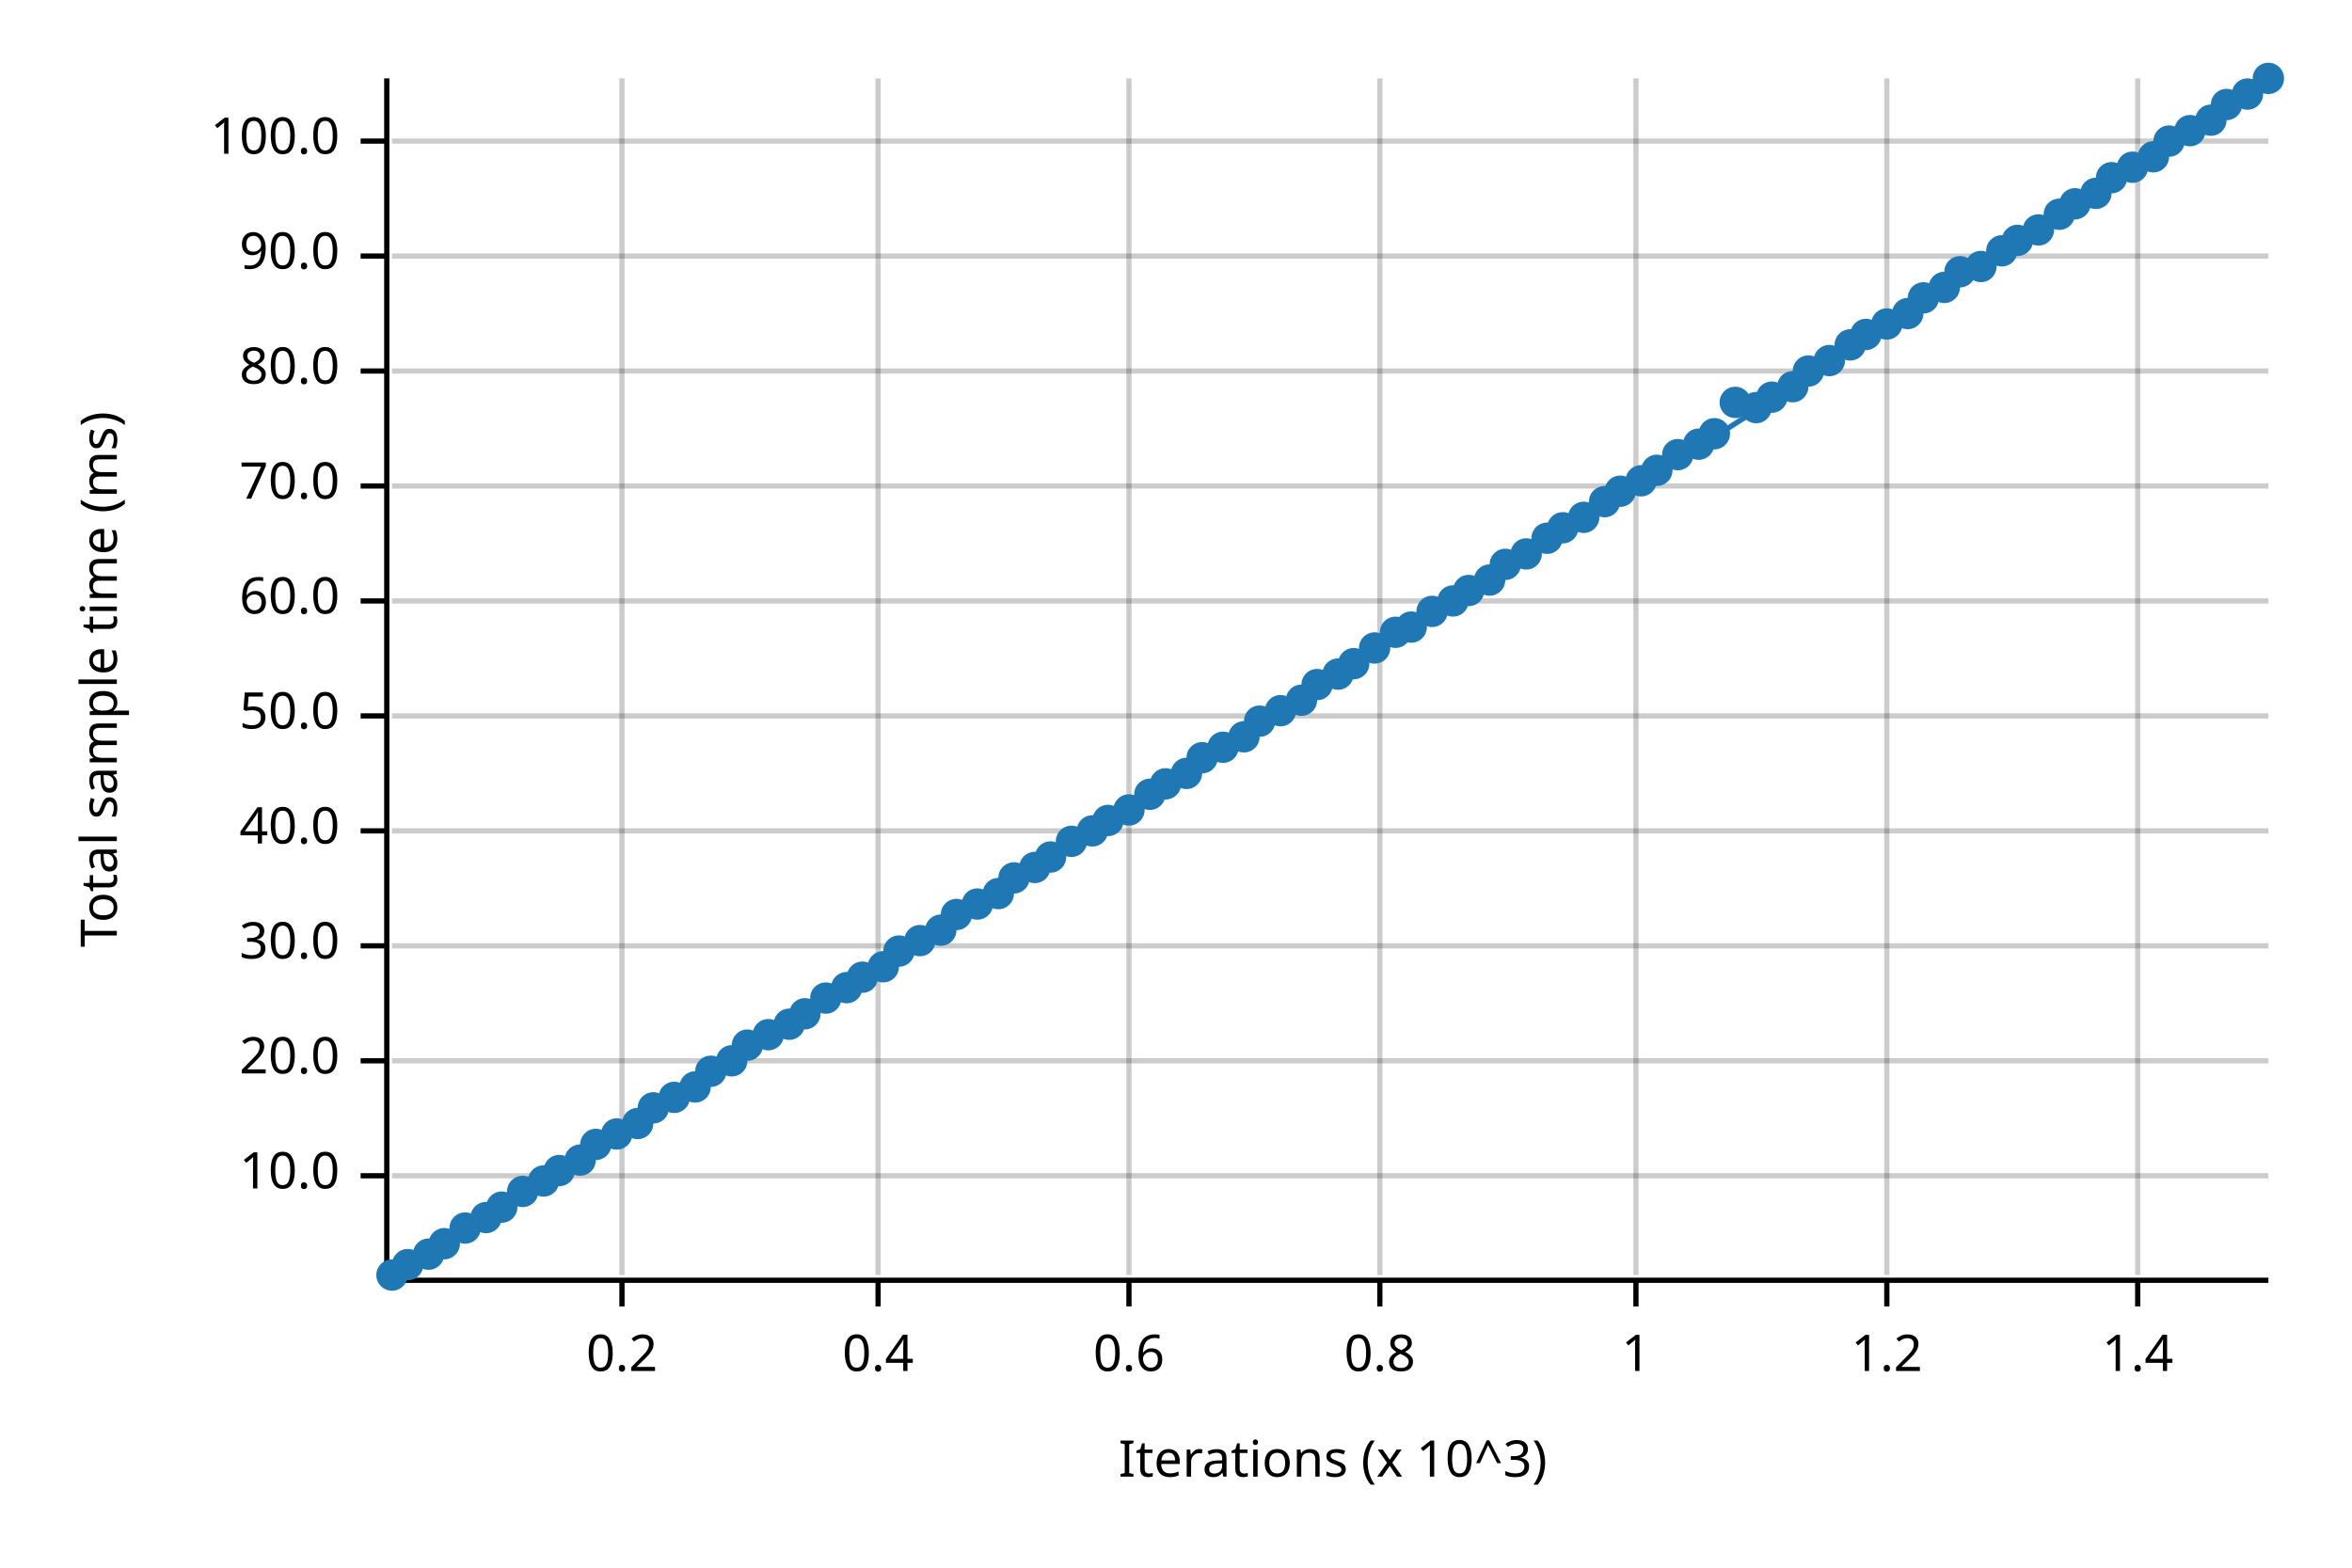
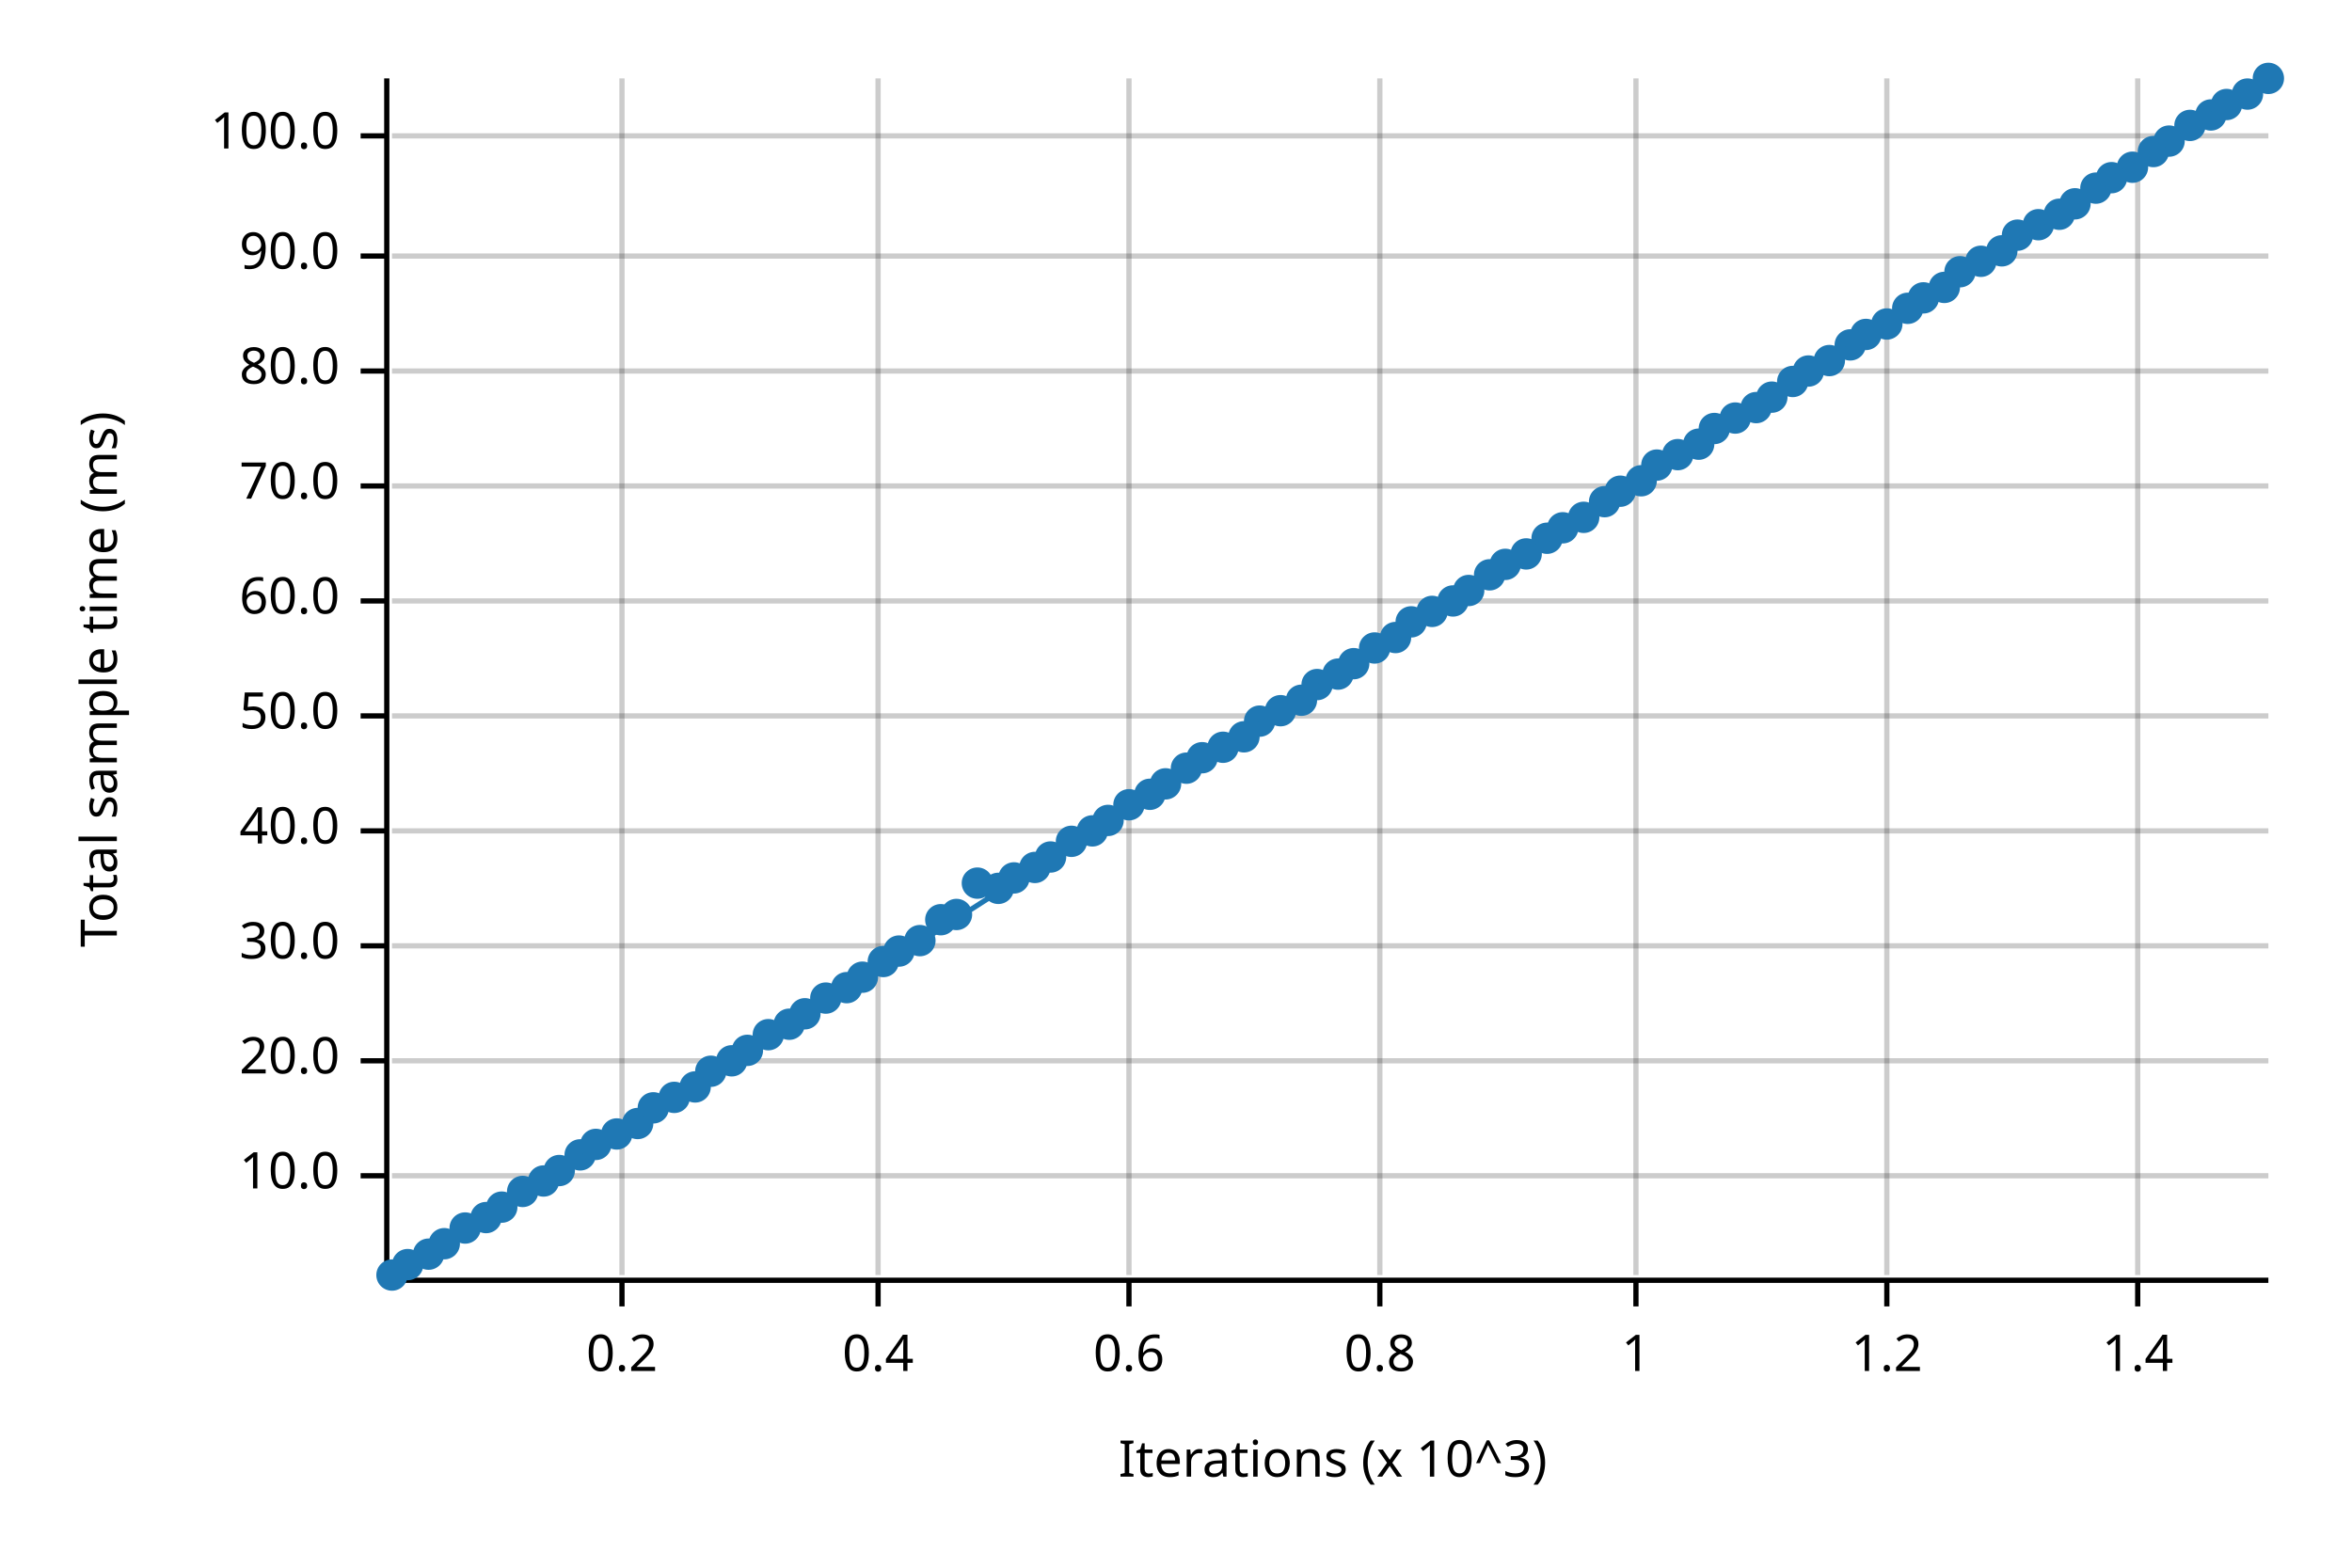
<svg xmlns="http://www.w3.org/2000/svg" width="450" height="300" viewBox="0 0 450 300">
  <text x="15" y="130" dy="0.76em" text-anchor="middle" font-family="sans-serif" font-size="9.677" opacity="1" fill="#000000" transform="rotate(270, 15, 130)">
Total sample time (ms)
</text>
  <text x="255" y="285" dy="-0.5ex" text-anchor="middle" font-family="sans-serif" font-size="9.677" opacity="1" fill="#000000">
Iterations (x 10^3)
</text>
  <line opacity="0.2" stroke="#000000" stroke-width="1" x1="119" y1="244" x2="119" y2="15" />
  <line opacity="0.2" stroke="#000000" stroke-width="1" x1="168" y1="244" x2="168" y2="15" />
  <line opacity="0.2" stroke="#000000" stroke-width="1" x1="216" y1="244" x2="216" y2="15" />
  <line opacity="0.2" stroke="#000000" stroke-width="1" x1="264" y1="244" x2="264" y2="15" />
  <line opacity="0.2" stroke="#000000" stroke-width="1" x1="313" y1="244" x2="313" y2="15" />
  <line opacity="0.2" stroke="#000000" stroke-width="1" x1="361" y1="244" x2="361" y2="15" />
  <line opacity="0.2" stroke="#000000" stroke-width="1" x1="409" y1="244" x2="409" y2="15" />
  <line opacity="0.2" stroke="#000000" stroke-width="1" x1="75" y1="225" x2="434" y2="225" />
  <line opacity="0.2" stroke="#000000" stroke-width="1" x1="75" y1="203" x2="434" y2="203" />
  <line opacity="0.2" stroke="#000000" stroke-width="1" x1="75" y1="181" x2="434" y2="181" />
  <line opacity="0.2" stroke="#000000" stroke-width="1" x1="75" y1="159" x2="434" y2="159" />
  <line opacity="0.2" stroke="#000000" stroke-width="1" x1="75" y1="137" x2="434" y2="137" />
  <line opacity="0.2" stroke="#000000" stroke-width="1" x1="75" y1="115" x2="434" y2="115" />
  <line opacity="0.2" stroke="#000000" stroke-width="1" x1="75" y1="93" x2="434" y2="93" />
  <line opacity="0.2" stroke="#000000" stroke-width="1" x1="75" y1="71" x2="434" y2="71" />
  <line opacity="0.2" stroke="#000000" stroke-width="1" x1="75" y1="49" x2="434" y2="49" />
-   <line opacity="0.2" stroke="#000000" stroke-width="1" x1="75" y1="27" x2="434" y2="27" />
+   <line opacity="0.2" stroke="#000000" stroke-width="1" x1="75" y1="26" x2="434" y2="26" />
  <polyline fill="none" opacity="1" stroke="#000000" stroke-width="1" points="74,15 74,244 " />
  <text x="65" y="225" dy="0.5ex" text-anchor="end" font-family="sans-serif" font-size="9.677" opacity="1" fill="#000000">
10.0
</text>
  <polyline fill="none" opacity="1" stroke="#000000" stroke-width="1" points="69,225 74,225 " />
  <text x="65" y="203" dy="0.5ex" text-anchor="end" font-family="sans-serif" font-size="9.677" opacity="1" fill="#000000">
20.0
</text>
  <polyline fill="none" opacity="1" stroke="#000000" stroke-width="1" points="69,203 74,203 " />
  <text x="65" y="181" dy="0.5ex" text-anchor="end" font-family="sans-serif" font-size="9.677" opacity="1" fill="#000000">
30.0
</text>
  <polyline fill="none" opacity="1" stroke="#000000" stroke-width="1" points="69,181 74,181 " />
  <text x="65" y="159" dy="0.5ex" text-anchor="end" font-family="sans-serif" font-size="9.677" opacity="1" fill="#000000">
40.0
</text>
  <polyline fill="none" opacity="1" stroke="#000000" stroke-width="1" points="69,159 74,159 " />
  <text x="65" y="137" dy="0.5ex" text-anchor="end" font-family="sans-serif" font-size="9.677" opacity="1" fill="#000000">
50.0
</text>
  <polyline fill="none" opacity="1" stroke="#000000" stroke-width="1" points="69,137 74,137 " />
  <text x="65" y="115" dy="0.5ex" text-anchor="end" font-family="sans-serif" font-size="9.677" opacity="1" fill="#000000">
60.0
</text>
  <polyline fill="none" opacity="1" stroke="#000000" stroke-width="1" points="69,115 74,115 " />
  <text x="65" y="93" dy="0.5ex" text-anchor="end" font-family="sans-serif" font-size="9.677" opacity="1" fill="#000000">
70.0
</text>
  <polyline fill="none" opacity="1" stroke="#000000" stroke-width="1" points="69,93 74,93 " />
  <text x="65" y="71" dy="0.5ex" text-anchor="end" font-family="sans-serif" font-size="9.677" opacity="1" fill="#000000">
80.0
</text>
  <polyline fill="none" opacity="1" stroke="#000000" stroke-width="1" points="69,71 74,71 " />
  <text x="65" y="49" dy="0.5ex" text-anchor="end" font-family="sans-serif" font-size="9.677" opacity="1" fill="#000000">
90.0
</text>
  <polyline fill="none" opacity="1" stroke="#000000" stroke-width="1" points="69,49 74,49 " />
-   <text x="65" y="27" dy="0.5ex" text-anchor="end" font-family="sans-serif" font-size="9.677" opacity="1" fill="#000000">
+   <text x="65" y="26" dy="0.5ex" text-anchor="end" font-family="sans-serif" font-size="9.677" opacity="1" fill="#000000">
100.0
</text>
-   <polyline fill="none" opacity="1" stroke="#000000" stroke-width="1" points="69,27 74,27 " />
+   <polyline fill="none" opacity="1" stroke="#000000" stroke-width="1" points="69,26 74,26 " />
  <polyline fill="none" opacity="1" stroke="#000000" stroke-width="1" points="75,245 434,245 " />
  <text x="119" y="255" dy="0.76em" text-anchor="middle" font-family="sans-serif" font-size="9.677" opacity="1" fill="#000000">
0.2
</text>
  <polyline fill="none" opacity="1" stroke="#000000" stroke-width="1" points="119,245 119,250 " />
  <text x="168" y="255" dy="0.76em" text-anchor="middle" font-family="sans-serif" font-size="9.677" opacity="1" fill="#000000">
0.4
</text>
  <polyline fill="none" opacity="1" stroke="#000000" stroke-width="1" points="168,245 168,250 " />
  <text x="216" y="255" dy="0.76em" text-anchor="middle" font-family="sans-serif" font-size="9.677" opacity="1" fill="#000000">
0.6
</text>
  <polyline fill="none" opacity="1" stroke="#000000" stroke-width="1" points="216,245 216,250 " />
  <text x="264" y="255" dy="0.76em" text-anchor="middle" font-family="sans-serif" font-size="9.677" opacity="1" fill="#000000">
0.8
</text>
  <polyline fill="none" opacity="1" stroke="#000000" stroke-width="1" points="264,245 264,250 " />
  <text x="313" y="255" dy="0.76em" text-anchor="middle" font-family="sans-serif" font-size="9.677" opacity="1" fill="#000000">
1
</text>
  <polyline fill="none" opacity="1" stroke="#000000" stroke-width="1" points="313,245 313,250 " />
  <text x="361" y="255" dy="0.76em" text-anchor="middle" font-family="sans-serif" font-size="9.677" opacity="1" fill="#000000">
1.2
</text>
  <polyline fill="none" opacity="1" stroke="#000000" stroke-width="1" points="361,245 361,250 " />
  <text x="409" y="255" dy="0.76em" text-anchor="middle" font-family="sans-serif" font-size="9.677" opacity="1" fill="#000000">
1.4
</text>
  <polyline fill="none" opacity="1" stroke="#000000" stroke-width="1" points="409,245 409,250 " />
  <circle cx="75" cy="244" r="3" opacity="1" fill="#1F78B4" stroke="none" stroke-width="1" />
  <circle cx="78" cy="242" r="3" opacity="1" fill="#1F78B4" stroke="none" stroke-width="1" />
  <circle cx="82" cy="240" r="3" opacity="1" fill="#1F78B4" stroke="none" stroke-width="1" />
  <circle cx="85" cy="238" r="3" opacity="1" fill="#1F78B4" stroke="none" stroke-width="1" />
  <circle cx="89" cy="235" r="3" opacity="1" fill="#1F78B4" stroke="none" stroke-width="1" />
  <circle cx="93" cy="233" r="3" opacity="1" fill="#1F78B4" stroke="none" stroke-width="1" />
  <circle cx="96" cy="231" r="3" opacity="1" fill="#1F78B4" stroke="none" stroke-width="1" />
  <circle cx="100" cy="228" r="3" opacity="1" fill="#1F78B4" stroke="none" stroke-width="1" />
  <circle cx="104" cy="226" r="3" opacity="1" fill="#1F78B4" stroke="none" stroke-width="1" />
  <circle cx="107" cy="224" r="3" opacity="1" fill="#1F78B4" stroke="none" stroke-width="1" />
-   <circle cx="111" cy="222" r="3" opacity="1" fill="#1F78B4" stroke="none" stroke-width="1" />
+   <circle cx="111" cy="221" r="3" opacity="1" fill="#1F78B4" stroke="none" stroke-width="1" />
  <circle cx="114" cy="219" r="3" opacity="1" fill="#1F78B4" stroke="none" stroke-width="1" />
  <circle cx="118" cy="217" r="3" opacity="1" fill="#1F78B4" stroke="none" stroke-width="1" />
  <circle cx="122" cy="215" r="3" opacity="1" fill="#1F78B4" stroke="none" stroke-width="1" />
  <circle cx="125" cy="212" r="3" opacity="1" fill="#1F78B4" stroke="none" stroke-width="1" />
  <circle cx="129" cy="210" r="3" opacity="1" fill="#1F78B4" stroke="none" stroke-width="1" />
  <circle cx="133" cy="208" r="3" opacity="1" fill="#1F78B4" stroke="none" stroke-width="1" />
  <circle cx="136" cy="205" r="3" opacity="1" fill="#1F78B4" stroke="none" stroke-width="1" />
  <circle cx="140" cy="203" r="3" opacity="1" fill="#1F78B4" stroke="none" stroke-width="1" />
-   <circle cx="143" cy="200" r="3" opacity="1" fill="#1F78B4" stroke="none" stroke-width="1" />
+   <circle cx="143" cy="201" r="3" opacity="1" fill="#1F78B4" stroke="none" stroke-width="1" />
  <circle cx="147" cy="198" r="3" opacity="1" fill="#1F78B4" stroke="none" stroke-width="1" />
  <circle cx="151" cy="196" r="3" opacity="1" fill="#1F78B4" stroke="none" stroke-width="1" />
  <circle cx="154" cy="194" r="3" opacity="1" fill="#1F78B4" stroke="none" stroke-width="1" />
  <circle cx="158" cy="191" r="3" opacity="1" fill="#1F78B4" stroke="none" stroke-width="1" />
  <circle cx="162" cy="189" r="3" opacity="1" fill="#1F78B4" stroke="none" stroke-width="1" />
  <circle cx="165" cy="187" r="3" opacity="1" fill="#1F78B4" stroke="none" stroke-width="1" />
-   <circle cx="169" cy="185" r="3" opacity="1" fill="#1F78B4" stroke="none" stroke-width="1" />
+   <circle cx="169" cy="184" r="3" opacity="1" fill="#1F78B4" stroke="none" stroke-width="1" />
  <circle cx="172" cy="182" r="3" opacity="1" fill="#1F78B4" stroke="none" stroke-width="1" />
  <circle cx="176" cy="180" r="3" opacity="1" fill="#1F78B4" stroke="none" stroke-width="1" />
-   <circle cx="180" cy="178" r="3" opacity="1" fill="#1F78B4" stroke="none" stroke-width="1" />
+   <circle cx="180" cy="176" r="3" opacity="1" fill="#1F78B4" stroke="none" stroke-width="1" />
  <circle cx="183" cy="175" r="3" opacity="1" fill="#1F78B4" stroke="none" stroke-width="1" />
-   <circle cx="187" cy="173" r="3" opacity="1" fill="#1F78B4" stroke="none" stroke-width="1" />
-   <circle cx="191" cy="171" r="3" opacity="1" fill="#1F78B4" stroke="none" stroke-width="1" />
+   <circle cx="187" cy="169" r="3" opacity="1" fill="#1F78B4" stroke="none" stroke-width="1" />
+   <circle cx="191" cy="170" r="3" opacity="1" fill="#1F78B4" stroke="none" stroke-width="1" />
  <circle cx="194" cy="168" r="3" opacity="1" fill="#1F78B4" stroke="none" stroke-width="1" />
  <circle cx="198" cy="166" r="3" opacity="1" fill="#1F78B4" stroke="none" stroke-width="1" />
  <circle cx="201" cy="164" r="3" opacity="1" fill="#1F78B4" stroke="none" stroke-width="1" />
  <circle cx="205" cy="161" r="3" opacity="1" fill="#1F78B4" stroke="none" stroke-width="1" />
  <circle cx="209" cy="159" r="3" opacity="1" fill="#1F78B4" stroke="none" stroke-width="1" />
  <circle cx="212" cy="157" r="3" opacity="1" fill="#1F78B4" stroke="none" stroke-width="1" />
-   <circle cx="216" cy="155" r="3" opacity="1" fill="#1F78B4" stroke="none" stroke-width="1" />
+   <circle cx="216" cy="154" r="3" opacity="1" fill="#1F78B4" stroke="none" stroke-width="1" />
  <circle cx="220" cy="152" r="3" opacity="1" fill="#1F78B4" stroke="none" stroke-width="1" />
  <circle cx="223" cy="150" r="3" opacity="1" fill="#1F78B4" stroke="none" stroke-width="1" />
-   <circle cx="227" cy="148" r="3" opacity="1" fill="#1F78B4" stroke="none" stroke-width="1" />
+   <circle cx="227" cy="147" r="3" opacity="1" fill="#1F78B4" stroke="none" stroke-width="1" />
  <circle cx="230" cy="145" r="3" opacity="1" fill="#1F78B4" stroke="none" stroke-width="1" />
  <circle cx="234" cy="143" r="3" opacity="1" fill="#1F78B4" stroke="none" stroke-width="1" />
  <circle cx="238" cy="141" r="3" opacity="1" fill="#1F78B4" stroke="none" stroke-width="1" />
  <circle cx="241" cy="138" r="3" opacity="1" fill="#1F78B4" stroke="none" stroke-width="1" />
  <circle cx="245" cy="136" r="3" opacity="1" fill="#1F78B4" stroke="none" stroke-width="1" />
  <circle cx="249" cy="134" r="3" opacity="1" fill="#1F78B4" stroke="none" stroke-width="1" />
  <circle cx="252" cy="131" r="3" opacity="1" fill="#1F78B4" stroke="none" stroke-width="1" />
  <circle cx="256" cy="129" r="3" opacity="1" fill="#1F78B4" stroke="none" stroke-width="1" />
  <circle cx="259" cy="127" r="3" opacity="1" fill="#1F78B4" stroke="none" stroke-width="1" />
  <circle cx="263" cy="124" r="3" opacity="1" fill="#1F78B4" stroke="none" stroke-width="1" />
-   <circle cx="267" cy="121" r="3" opacity="1" fill="#1F78B4" stroke="none" stroke-width="1" />
-   <circle cx="270" cy="120" r="3" opacity="1" fill="#1F78B4" stroke="none" stroke-width="1" />
+   <circle cx="267" cy="122" r="3" opacity="1" fill="#1F78B4" stroke="none" stroke-width="1" />
+   <circle cx="270" cy="119" r="3" opacity="1" fill="#1F78B4" stroke="none" stroke-width="1" />
  <circle cx="274" cy="117" r="3" opacity="1" fill="#1F78B4" stroke="none" stroke-width="1" />
  <circle cx="278" cy="115" r="3" opacity="1" fill="#1F78B4" stroke="none" stroke-width="1" />
  <circle cx="281" cy="113" r="3" opacity="1" fill="#1F78B4" stroke="none" stroke-width="1" />
-   <circle cx="285" cy="111" r="3" opacity="1" fill="#1F78B4" stroke="none" stroke-width="1" />
+   <circle cx="285" cy="110" r="3" opacity="1" fill="#1F78B4" stroke="none" stroke-width="1" />
  <circle cx="288" cy="108" r="3" opacity="1" fill="#1F78B4" stroke="none" stroke-width="1" />
  <circle cx="292" cy="106" r="3" opacity="1" fill="#1F78B4" stroke="none" stroke-width="1" />
  <circle cx="296" cy="103" r="3" opacity="1" fill="#1F78B4" stroke="none" stroke-width="1" />
  <circle cx="299" cy="101" r="3" opacity="1" fill="#1F78B4" stroke="none" stroke-width="1" />
  <circle cx="303" cy="99" r="3" opacity="1" fill="#1F78B4" stroke="none" stroke-width="1" />
  <circle cx="307" cy="96" r="3" opacity="1" fill="#1F78B4" stroke="none" stroke-width="1" />
  <circle cx="310" cy="94" r="3" opacity="1" fill="#1F78B4" stroke="none" stroke-width="1" />
  <circle cx="314" cy="92" r="3" opacity="1" fill="#1F78B4" stroke="none" stroke-width="1" />
-   <circle cx="317" cy="90" r="3" opacity="1" fill="#1F78B4" stroke="none" stroke-width="1" />
+   <circle cx="317" cy="89" r="3" opacity="1" fill="#1F78B4" stroke="none" stroke-width="1" />
  <circle cx="321" cy="87" r="3" opacity="1" fill="#1F78B4" stroke="none" stroke-width="1" />
  <circle cx="325" cy="85" r="3" opacity="1" fill="#1F78B4" stroke="none" stroke-width="1" />
-   <circle cx="328" cy="83" r="3" opacity="1" fill="#1F78B4" stroke="none" stroke-width="1" />
-   <circle cx="332" cy="77" r="3" opacity="1" fill="#1F78B4" stroke="none" stroke-width="1" />
+   <circle cx="328" cy="82" r="3" opacity="1" fill="#1F78B4" stroke="none" stroke-width="1" />
+   <circle cx="332" cy="80" r="3" opacity="1" fill="#1F78B4" stroke="none" stroke-width="1" />
  <circle cx="336" cy="78" r="3" opacity="1" fill="#1F78B4" stroke="none" stroke-width="1" />
  <circle cx="339" cy="76" r="3" opacity="1" fill="#1F78B4" stroke="none" stroke-width="1" />
-   <circle cx="343" cy="74" r="3" opacity="1" fill="#1F78B4" stroke="none" stroke-width="1" />
+   <circle cx="343" cy="73" r="3" opacity="1" fill="#1F78B4" stroke="none" stroke-width="1" />
  <circle cx="346" cy="71" r="3" opacity="1" fill="#1F78B4" stroke="none" stroke-width="1" />
  <circle cx="350" cy="69" r="3" opacity="1" fill="#1F78B4" stroke="none" stroke-width="1" />
  <circle cx="354" cy="66" r="3" opacity="1" fill="#1F78B4" stroke="none" stroke-width="1" />
  <circle cx="357" cy="64" r="3" opacity="1" fill="#1F78B4" stroke="none" stroke-width="1" />
  <circle cx="361" cy="62" r="3" opacity="1" fill="#1F78B4" stroke="none" stroke-width="1" />
-   <circle cx="365" cy="60" r="3" opacity="1" fill="#1F78B4" stroke="none" stroke-width="1" />
+   <circle cx="365" cy="59" r="3" opacity="1" fill="#1F78B4" stroke="none" stroke-width="1" />
  <circle cx="368" cy="57" r="3" opacity="1" fill="#1F78B4" stroke="none" stroke-width="1" />
  <circle cx="372" cy="55" r="3" opacity="1" fill="#1F78B4" stroke="none" stroke-width="1" />
  <circle cx="375" cy="52" r="3" opacity="1" fill="#1F78B4" stroke="none" stroke-width="1" />
-   <circle cx="379" cy="51" r="3" opacity="1" fill="#1F78B4" stroke="none" stroke-width="1" />
+   <circle cx="379" cy="50" r="3" opacity="1" fill="#1F78B4" stroke="none" stroke-width="1" />
  <circle cx="383" cy="48" r="3" opacity="1" fill="#1F78B4" stroke="none" stroke-width="1" />
-   <circle cx="386" cy="46" r="3" opacity="1" fill="#1F78B4" stroke="none" stroke-width="1" />
-   <circle cx="390" cy="44" r="3" opacity="1" fill="#1F78B4" stroke="none" stroke-width="1" />
+   <circle cx="386" cy="45" r="3" opacity="1" fill="#1F78B4" stroke="none" stroke-width="1" />
+   <circle cx="390" cy="43" r="3" opacity="1" fill="#1F78B4" stroke="none" stroke-width="1" />
  <circle cx="394" cy="41" r="3" opacity="1" fill="#1F78B4" stroke="none" stroke-width="1" />
  <circle cx="397" cy="39" r="3" opacity="1" fill="#1F78B4" stroke="none" stroke-width="1" />
-   <circle cx="401" cy="37" r="3" opacity="1" fill="#1F78B4" stroke="none" stroke-width="1" />
+   <circle cx="401" cy="36" r="3" opacity="1" fill="#1F78B4" stroke="none" stroke-width="1" />
  <circle cx="404" cy="34" r="3" opacity="1" fill="#1F78B4" stroke="none" stroke-width="1" />
  <circle cx="408" cy="32" r="3" opacity="1" fill="#1F78B4" stroke="none" stroke-width="1" />
-   <circle cx="412" cy="30" r="3" opacity="1" fill="#1F78B4" stroke="none" stroke-width="1" />
+   <circle cx="412" cy="29" r="3" opacity="1" fill="#1F78B4" stroke="none" stroke-width="1" />
  <circle cx="415" cy="27" r="3" opacity="1" fill="#1F78B4" stroke="none" stroke-width="1" />
-   <circle cx="419" cy="25" r="3" opacity="1" fill="#1F78B4" stroke="none" stroke-width="1" />
-   <circle cx="423" cy="23" r="3" opacity="1" fill="#1F78B4" stroke="none" stroke-width="1" />
+   <circle cx="419" cy="24" r="3" opacity="1" fill="#1F78B4" stroke="none" stroke-width="1" />
+   <circle cx="423" cy="22" r="3" opacity="1" fill="#1F78B4" stroke="none" stroke-width="1" />
  <circle cx="426" cy="20" r="3" opacity="1" fill="#1F78B4" stroke="none" stroke-width="1" />
  <circle cx="430" cy="18" r="3" opacity="1" fill="#1F78B4" stroke="none" stroke-width="1" />
  <circle cx="434" cy="15" r="3" opacity="1" fill="#1F78B4" stroke="none" stroke-width="1" />
-   <polyline fill="none" opacity="1" stroke="#1F78B4" stroke-width="1" points="75,245 434,16 " />
-   <polygon opacity="0.25" fill="#1F78B4" points="75,245 434,16 434,15 " />
+   <polyline fill="none" opacity="1" stroke="#1F78B4" stroke-width="1" points="75,245 434,15 " />
+   <polygon opacity="0.25" fill="#1F78B4" points="75,245 434,15 434,15 " />
</svg>
